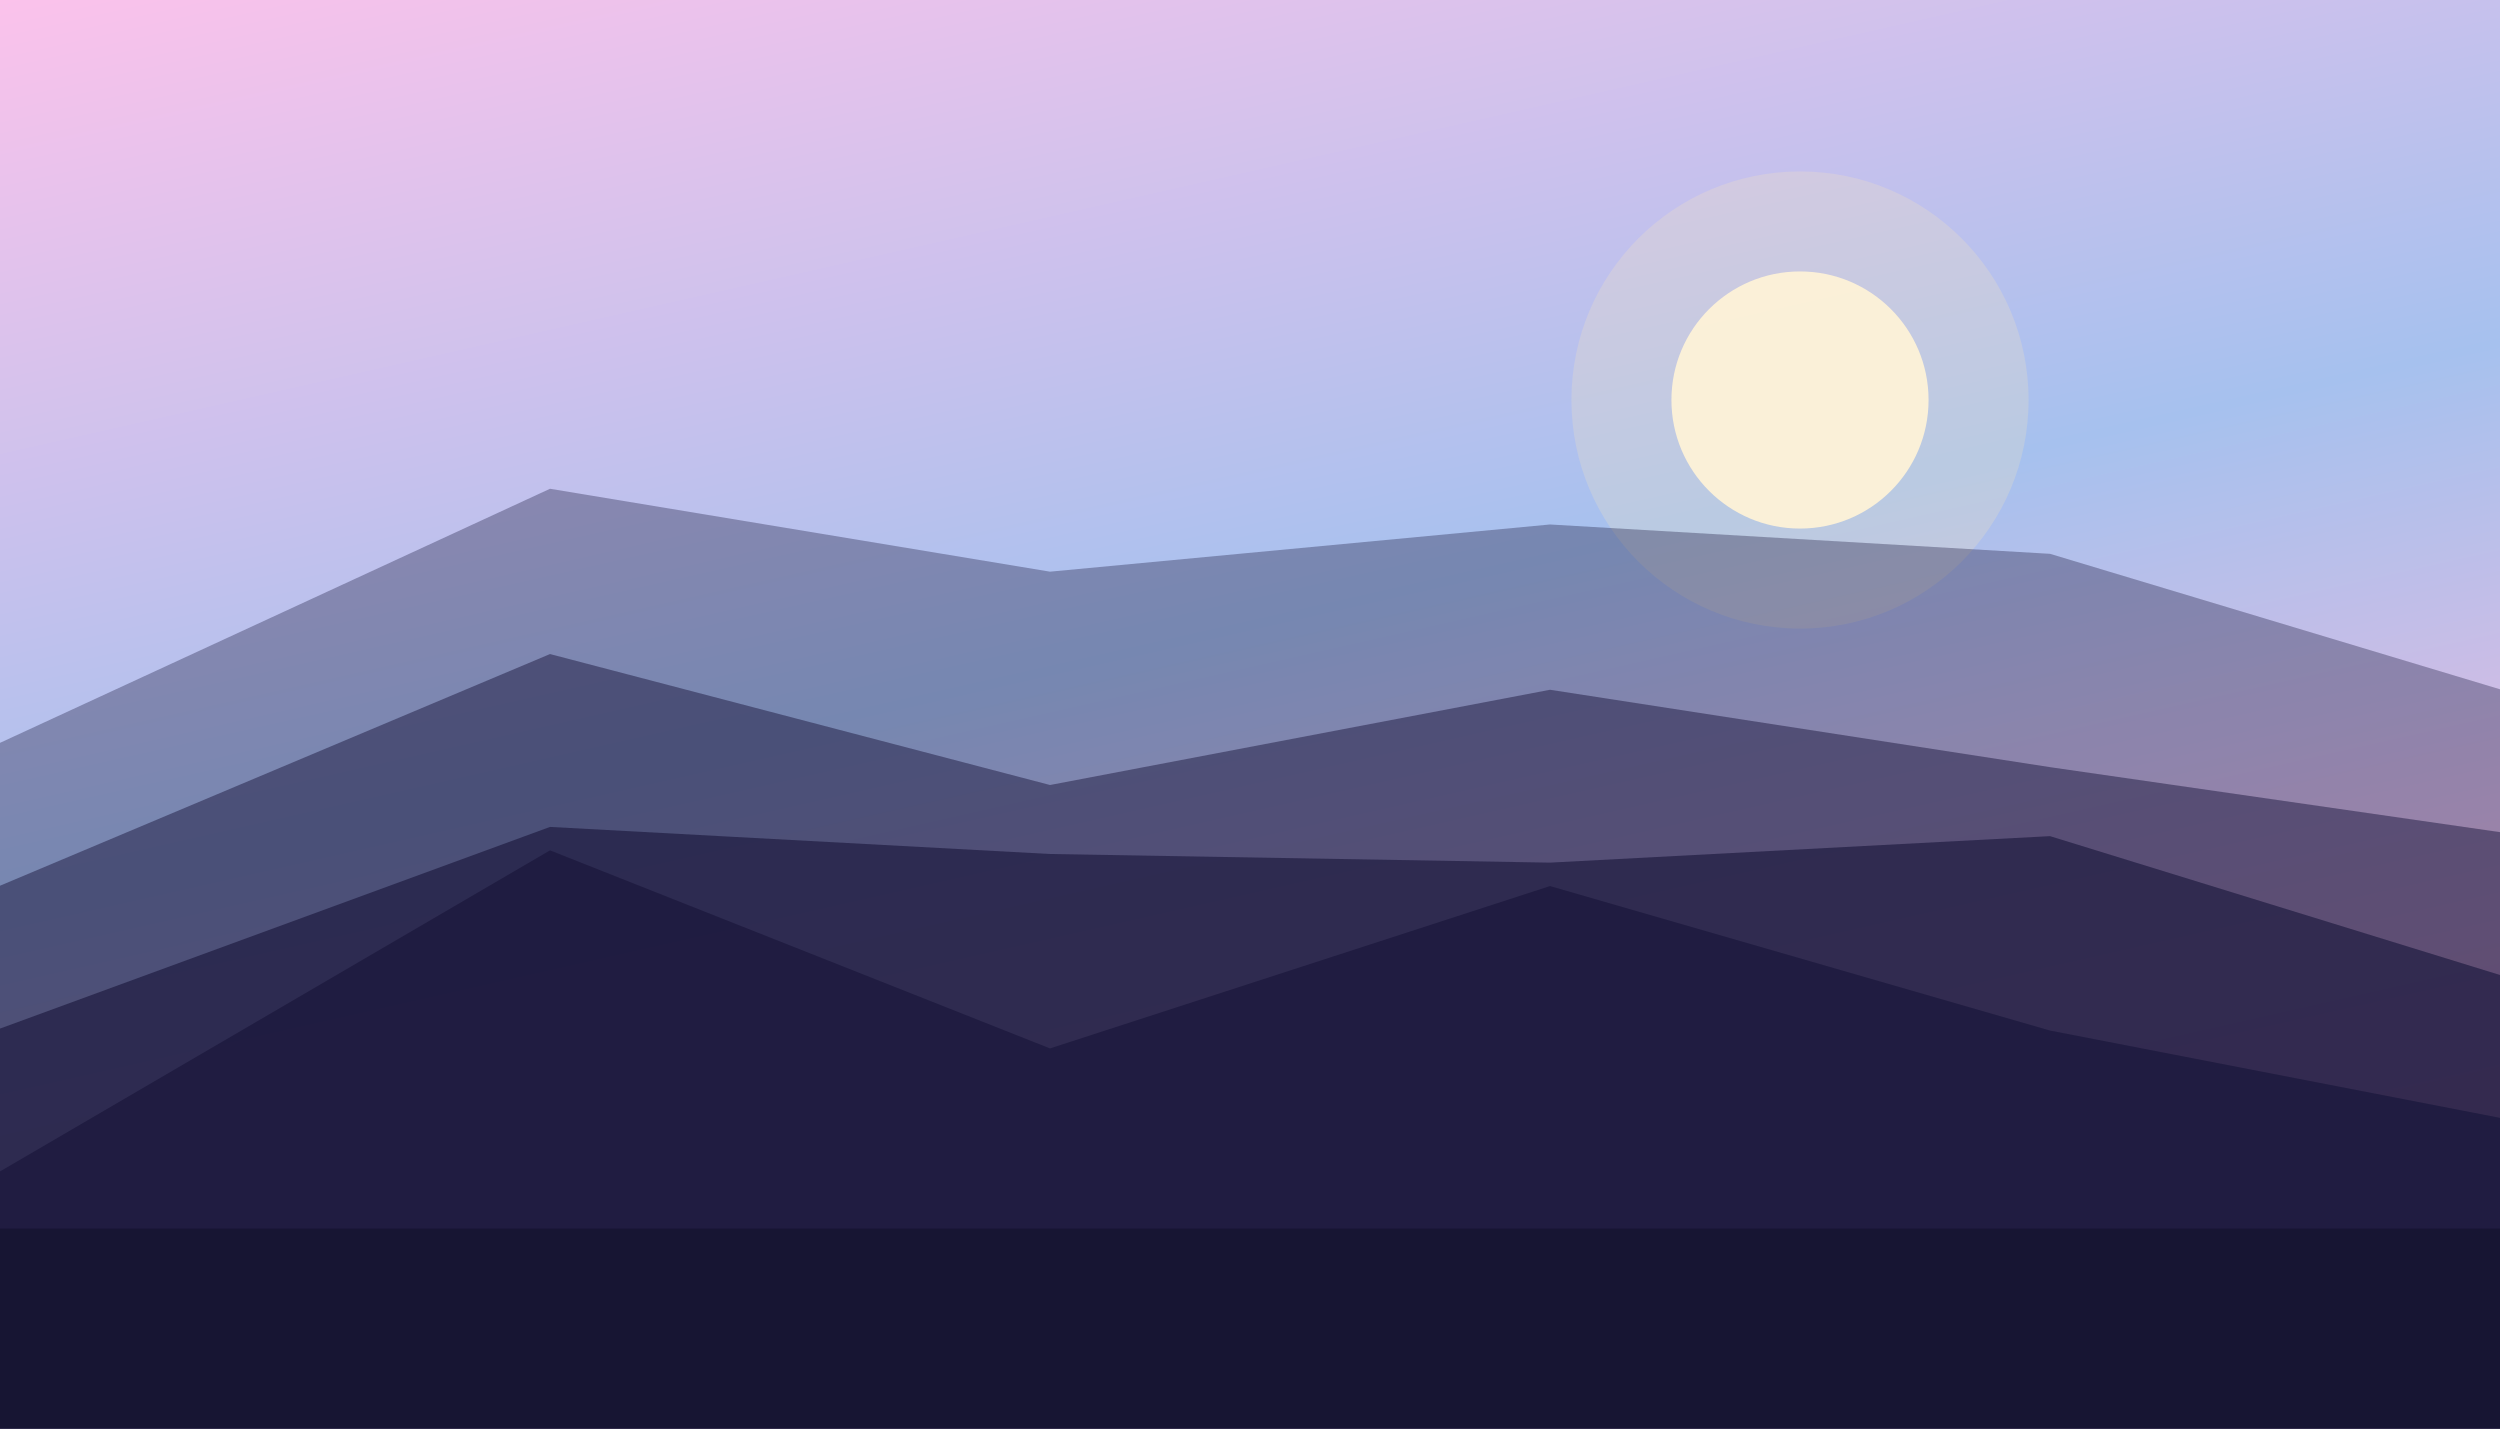
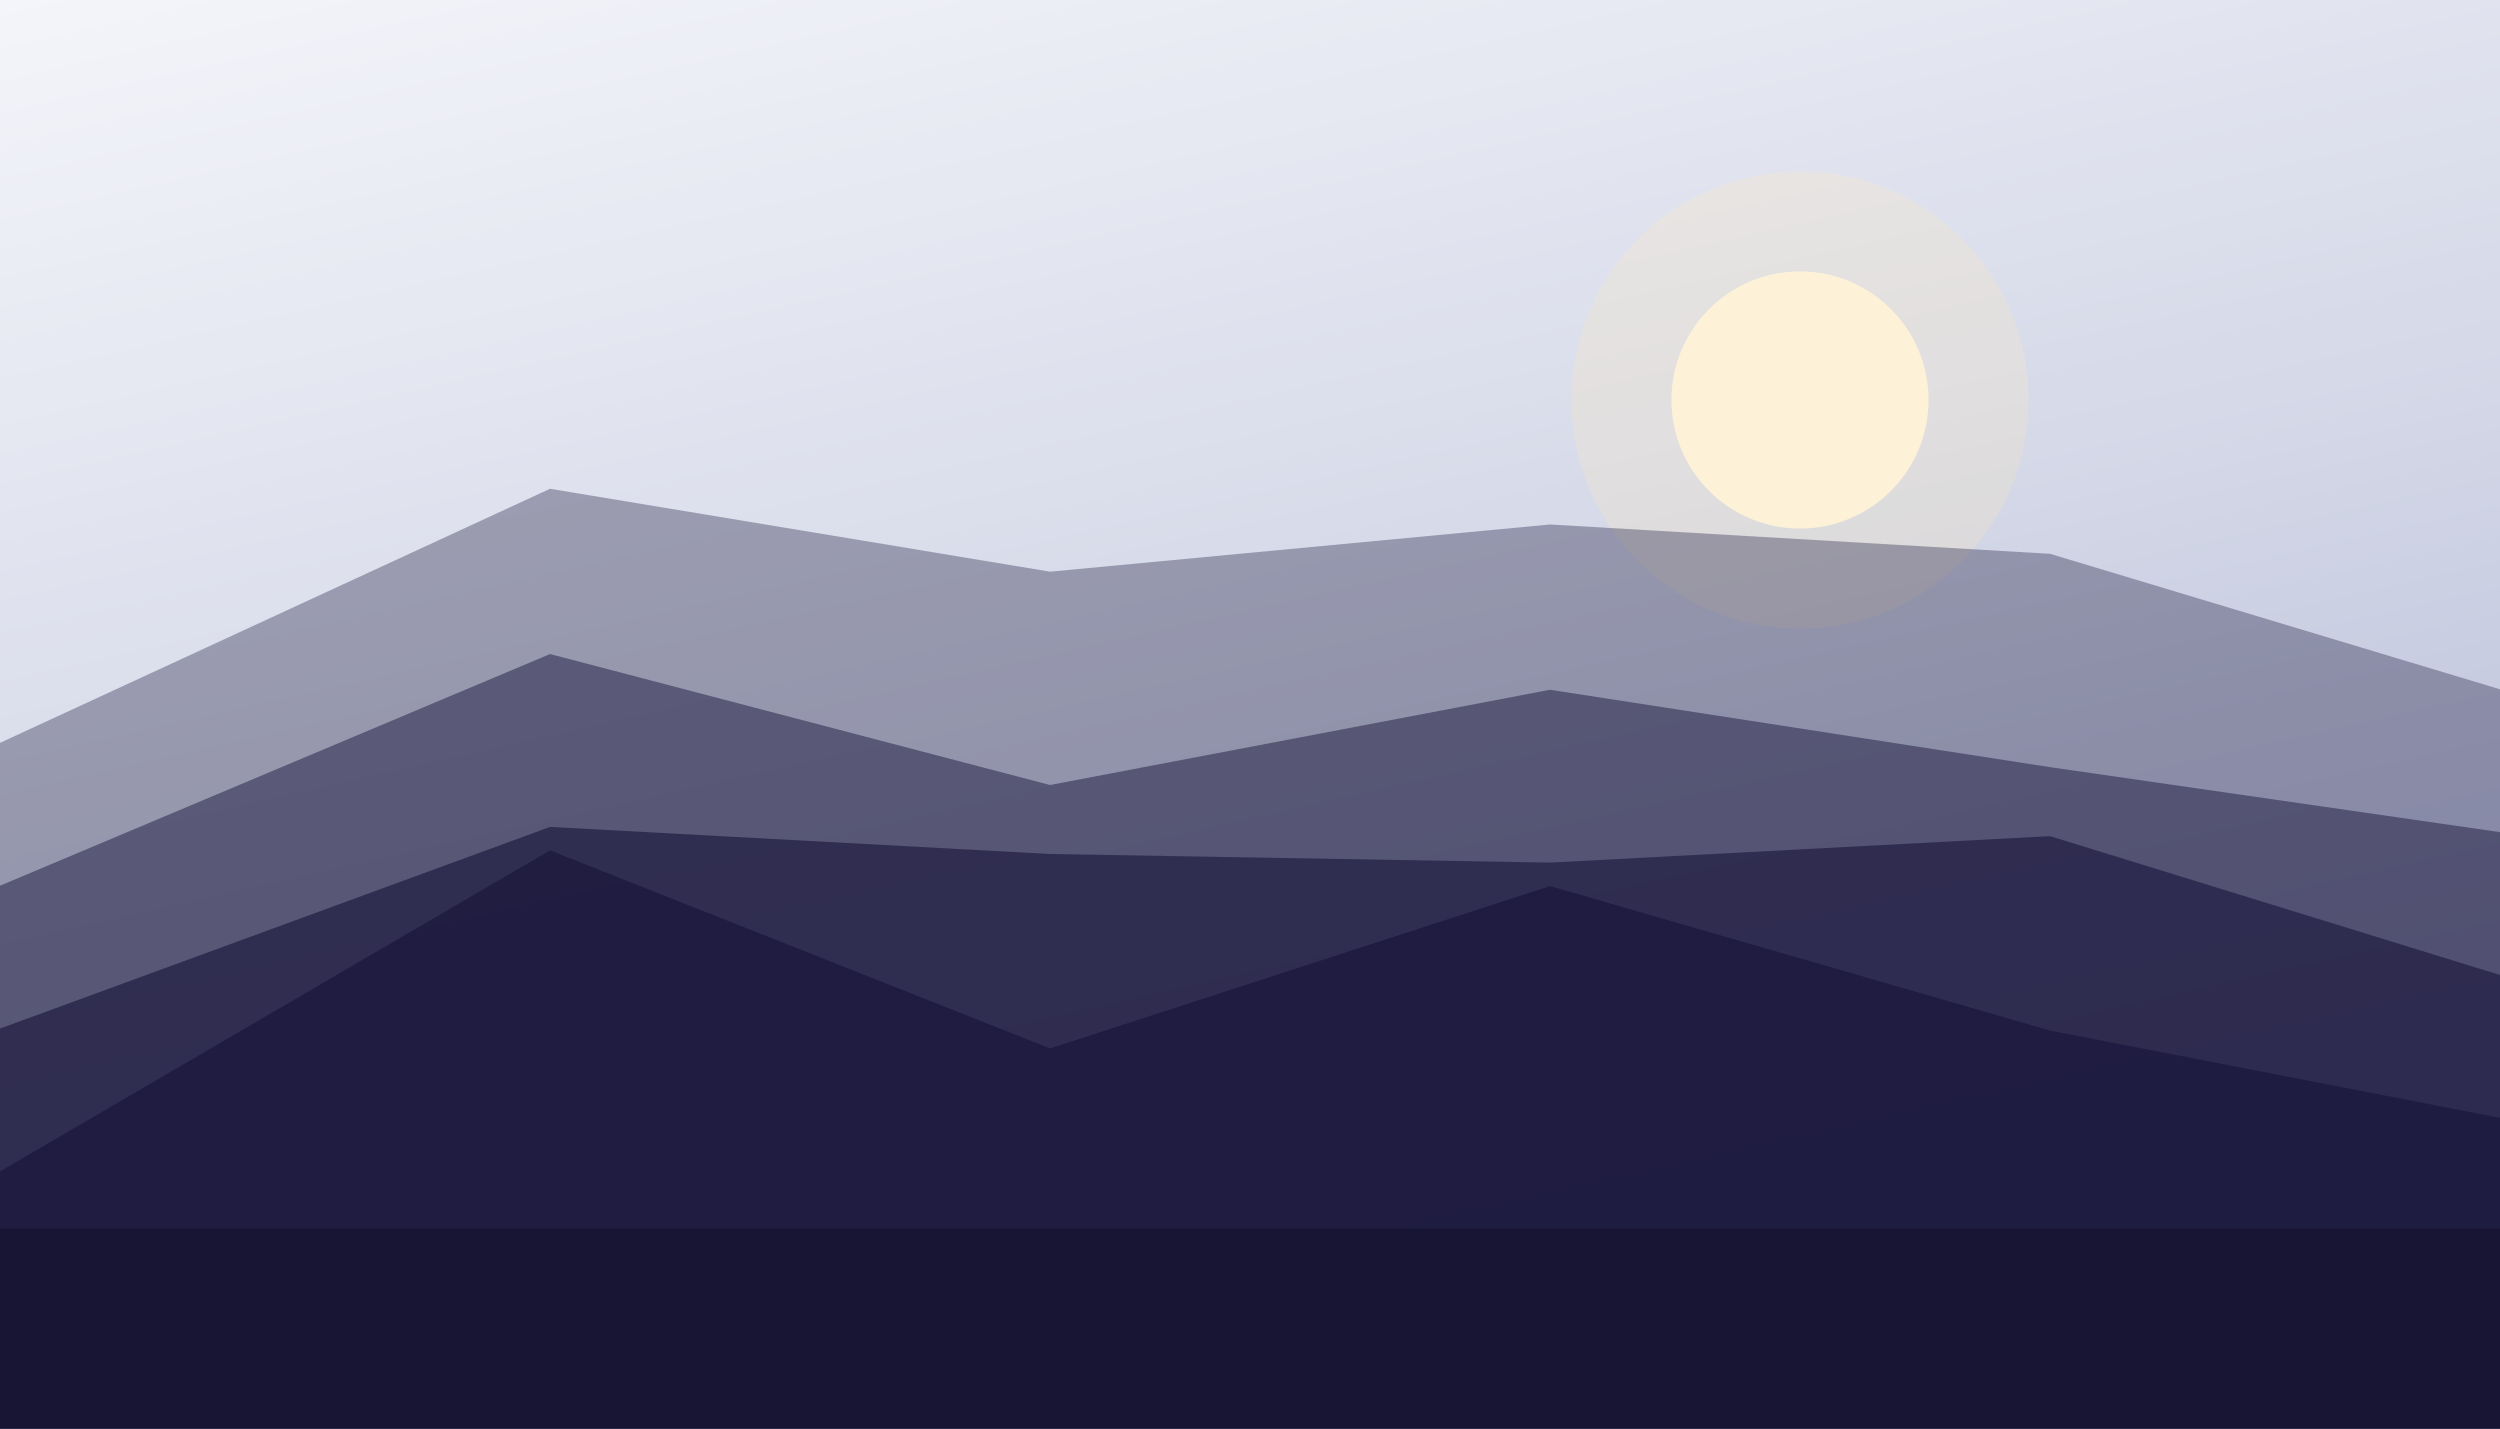
<svg xmlns="http://www.w3.org/2000/svg" viewBox="0 0 1400 800" width="1400" height="800" role="img">
  <defs>
    <linearGradient id="sky" x1="0" y1="0" x2="0.4" y2="1">
-       <stop offset="0%" stop-color="#fbc2eb" />
-       <stop offset="55%" stop-color="#a6c1ee" />
-       <stop offset="100%" stop-color="#f8b8dc" />
+       <stop offset="0%" stop-color="#f4f5fa" />
+       <stop offset="55%" stop-color="#d5d9e8" />
+       <stop offset="100%" stop-color="#b6bcd8" />
    </linearGradient>
    <linearGradient id="night" x1="0" y1="0" x2="0.6" y2="1">
      <stop offset="0%" stop-color="#1b1a45" />
      <stop offset="55%" stop-color="#2c2566" />
      <stop offset="100%" stop-color="#101433" />
    </linearGradient>
    <linearGradient id="tunnel" x1="0" y1="0" x2="0" y2="1">
      <stop offset="0%" stop-color="#3a3564" />
      <stop offset="100%" stop-color="#15132e" />
    </linearGradient>
    <linearGradient id="warm" x1="0" y1="0" x2="0.5" y2="1">
-       <stop offset="0%" stop-color="#fbc2eb" />
-       <stop offset="100%" stop-color="#f8b8dc" />
+       <stop offset="0%" stop-color="#f4f5fa" />
+       <stop offset="100%" stop-color="#b6bcd8" />
    </linearGradient>
    <linearGradient id="mist" x1="0" y1="0" x2="0.3" y2="1">
-       <stop offset="0%" stop-color="#a6c1ee" />
-       <stop offset="100%" stop-color="#f8b8dc" />
+       <stop offset="0%" stop-color="#d5d9e8" />
+       <stop offset="100%" stop-color="#b6bcd8" />
    </linearGradient>
    <radialGradient id="glow" cx="50%" cy="50%">
      <stop offset="0%" stop-color="#ffffff" stop-opacity="0.55" />
      <stop offset="100%" stop-color="#ffffff" stop-opacity="0" />
    </radialGradient>
  </defs>
  <rect width="1400" height="800" fill="url(#sky)" />
  <circle cx="1008" cy="224" r="72" fill="#fff6e0" opacity="0.92" />
  <circle cx="1008" cy="224" r="128" fill="#ffe9b8" opacity="0.22" />
  <path d="M0 416 L308 273.71 L588 320.138 L868 293.71 L1148 310.138 L1400 386 L1400 800 L0 800 Z" fill="rgba(30,27,64,0.35)" />
  <path d="M0 496 L308 366.266 L588 439.602 L868 386.266 L1148 429.602 L1400 466 L1400 800 L0 800 Z" fill="rgba(30,27,64,0.5)" />
  <path d="M0 576 L308 463.073 L588 478.238 L868 483.073 L1148 468.238 L1400 546 L1400 800 L0 800 Z" fill="rgba(30,27,64,0.68)" />
  <path d="M0 656 L308 476.194 L588 587.111 L868 496.194 L1148 577.111 L1400 626 L1400 800 L0 800 Z" fill="rgba(30,27,64,0.9)" />
  <rect y="688" width="1400" height="112" fill="rgba(18,16,40,0.55)" />
</svg>
